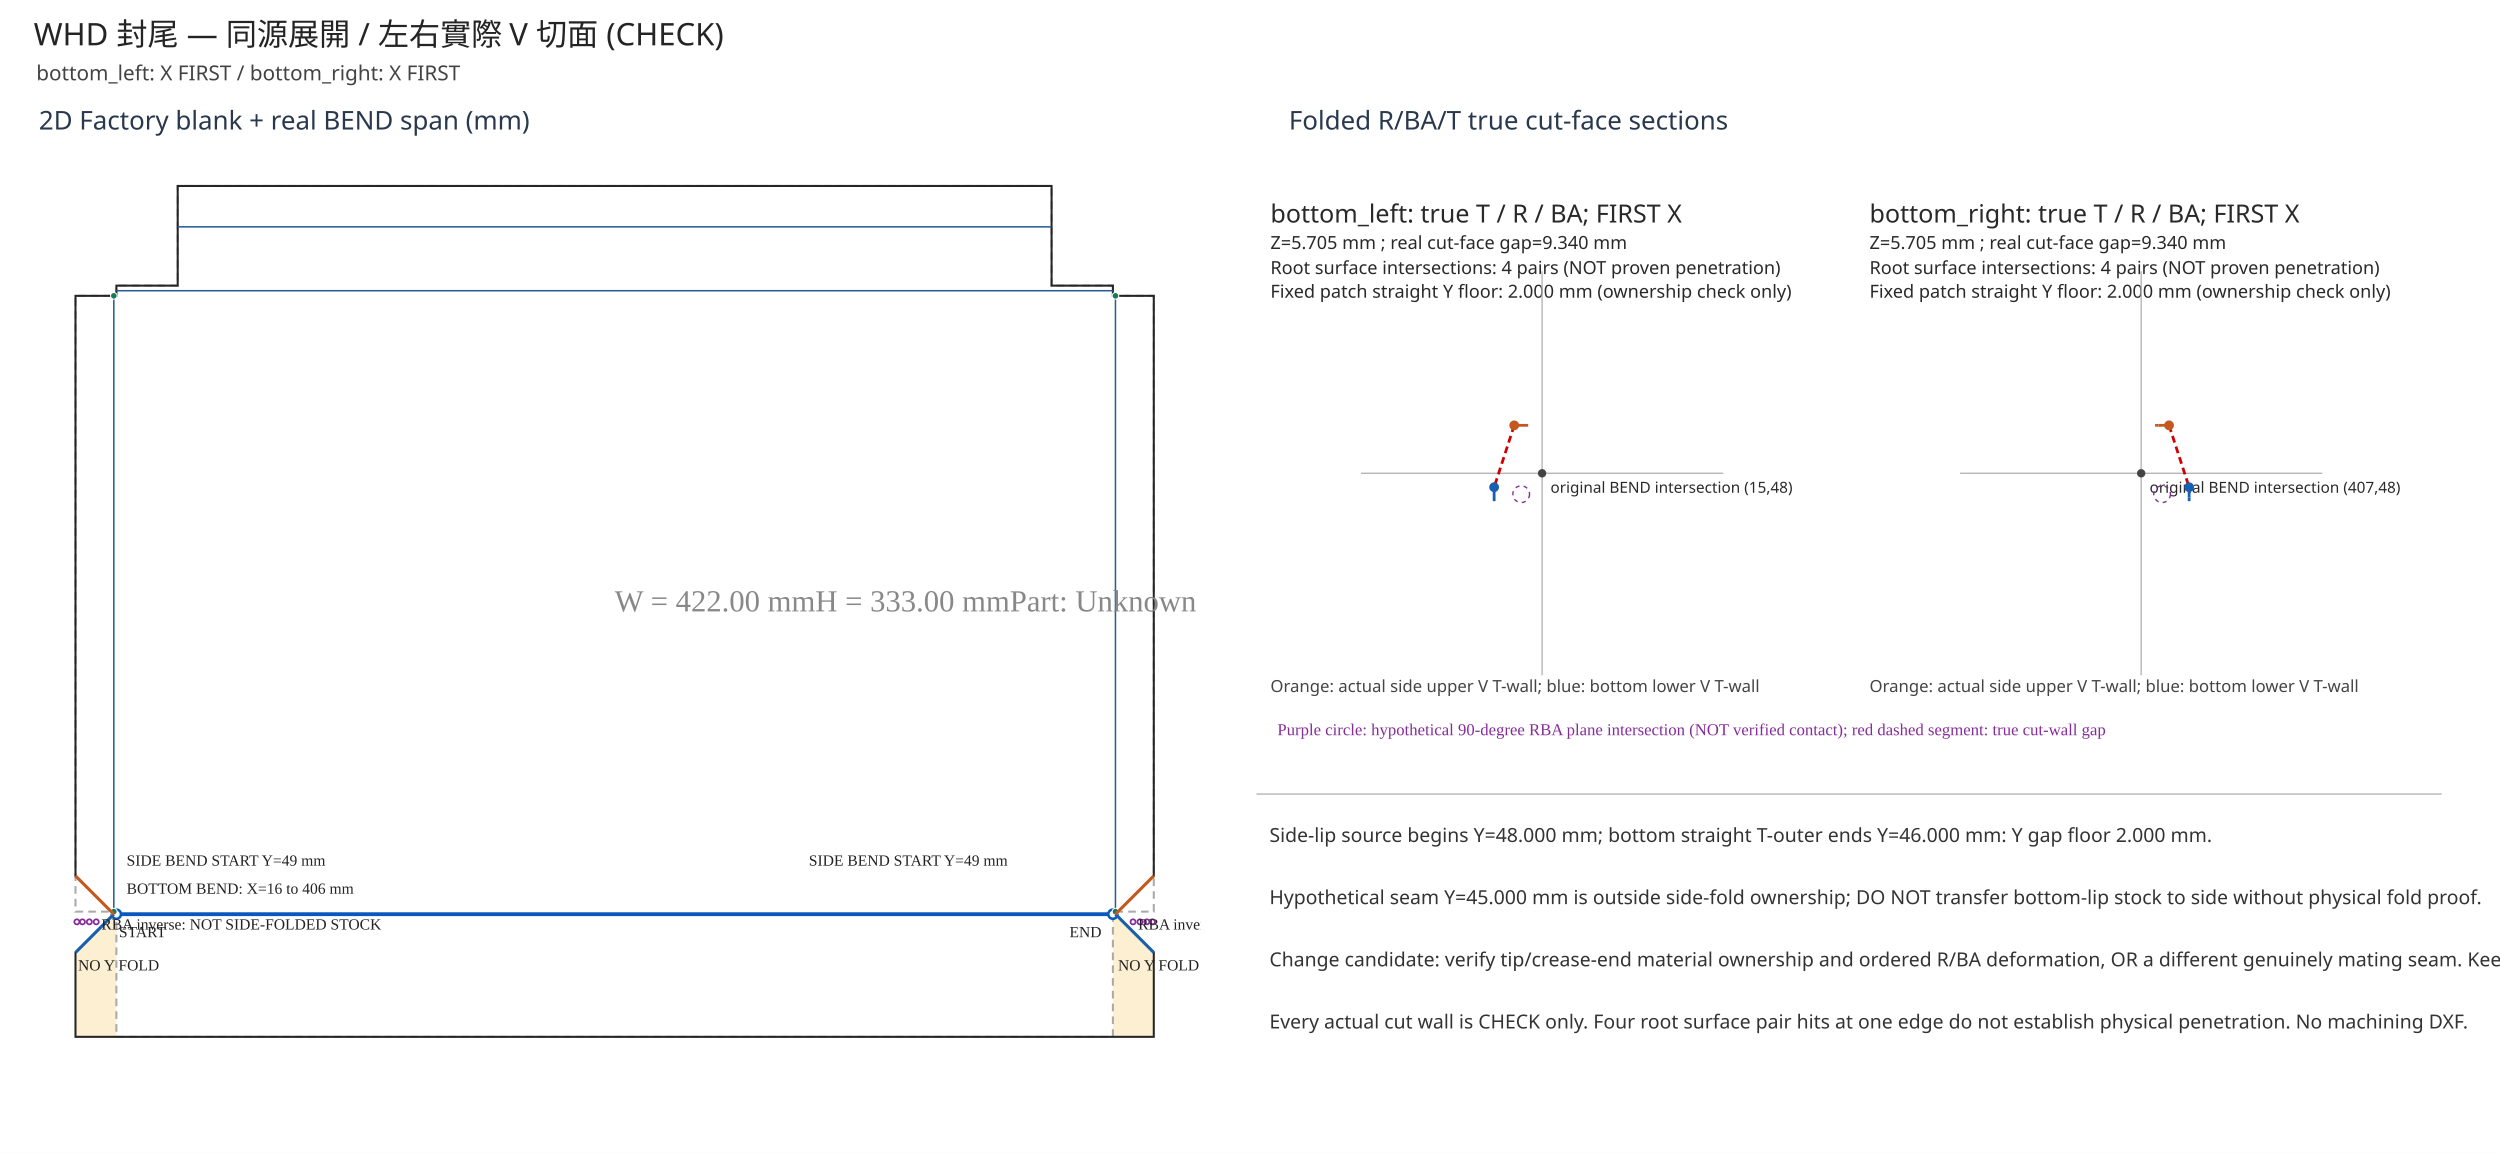
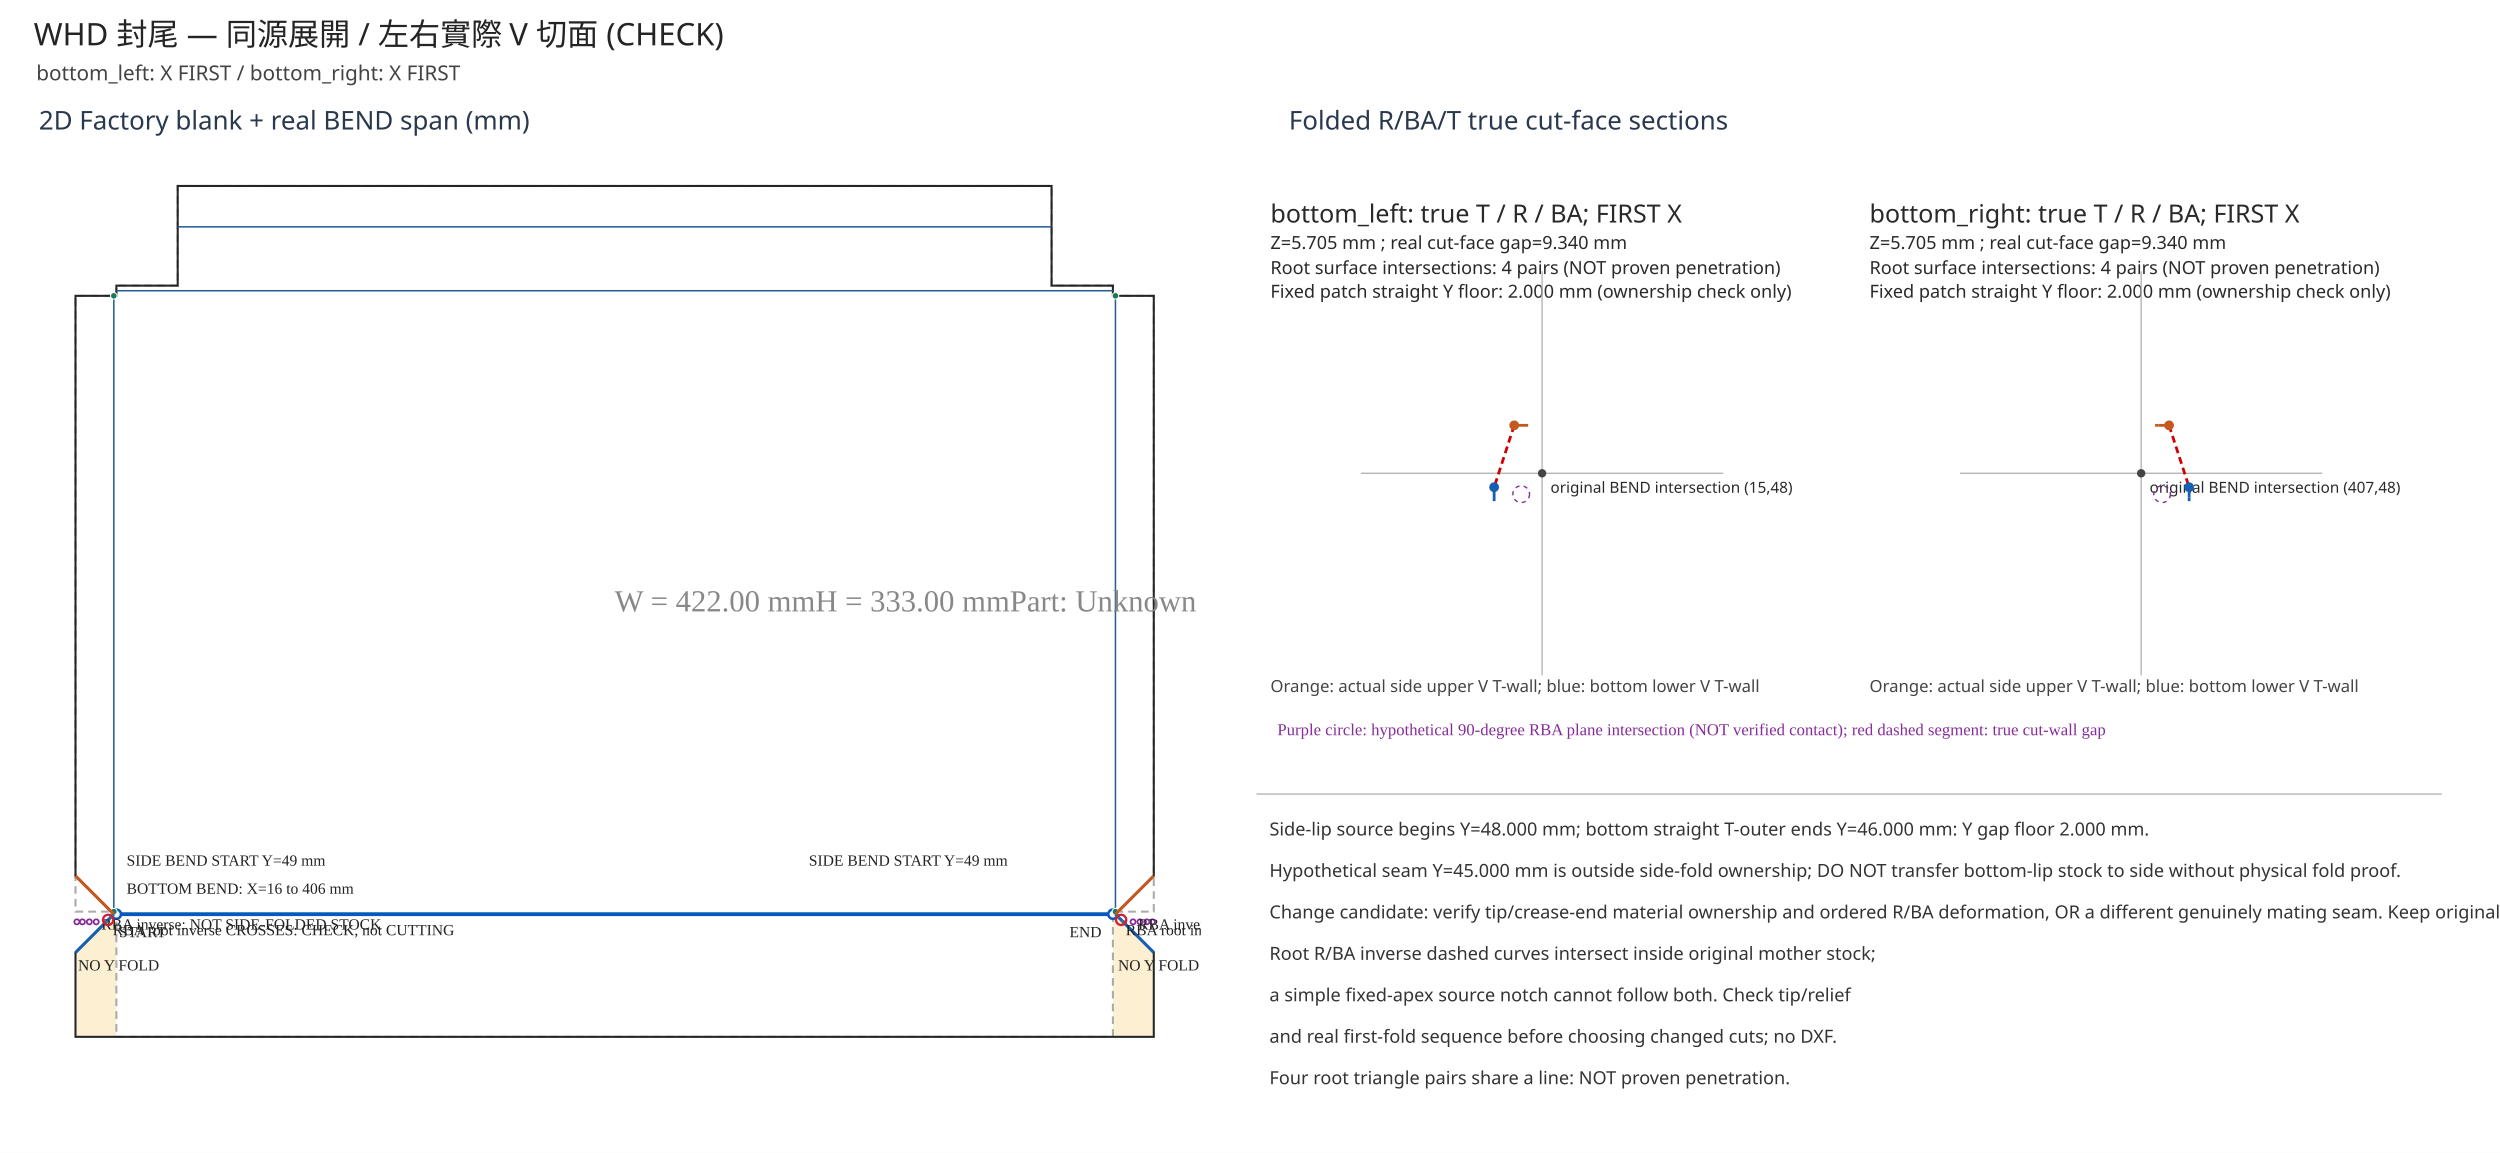
<svg xmlns="http://www.w3.org/2000/svg" viewBox="0 0 1930 890" width="1930" height="890">
  <rect width="100%" height="100%" fill="white" />
  <text x="26" y="35" font-family="sans-serif" font-size="24" fill="#242424">WHD 封尾 — 同源展開 / 左右實際 V 切面 (CHECK)</text>
  <text x="28" y="62" font-family="sans-serif" font-size="16" fill="#434343">bottom_left: X FIRST / bottom_right: X FIRST</text>
  <text x="30" y="100" font-family="sans-serif" font-size="20" fill="#29384d">2D Factory blank + real BEND span (mm)</text>
  <text x="995" y="100" font-family="sans-serif" font-size="20" fill="#29384d">Folded R/BA/T true cut-face sections</text>
  <svg x="22" y="112" width="905" height="720" viewBox="-16.000 -16.000 454.000 365.000">
    <rect width="100%" height="100%" fill="white" />
    <g transform="translate(0,333) scale(1,-1)">
      <path d="M 0,33 L 15,48 L 16,48 L 16,0 L 0,0 L 0,33 Z" fill="#f5cc72" fill-opacity="0.32" stroke="none" />
      <path d="M 422,33 L 422,0 L 406,0 L 406,48 L 407,48 L 422,33 Z" fill="#f5cc72" fill-opacity="0.32" stroke="none" />
      <path d="M 16,0 L 406,0 L 406,49 L 422,49 L 422,290 L 406,290 L 406,294 L 382,294 L 382,333 L 40,333 L 40,294 L 16,294 L 16,290 L 0,290 L 0,49 L 16,49 L 16,0 Z" stroke="#AAAAAA" stroke-width="0.8" fill="none" stroke-dasharray="3,2" />
      <path d="M 0,0 L 0,33 L 15,48 L 0,63 L 0,290 L 16,290 L 16,294 L 40,294 L 40,333 L 382,333 L 382,294 L 406,294 L 406,290 L 422,290 L 422,63 L 407,48 L 422,33 L 422,0 L 406,0 L 16,0 L 0,0 Z" stroke="#252525" stroke-width="0.8" fill="none" />
      <line x1="15" y1="49" x2="15" y2="290" stroke="#275C94" stroke-width="0.6" />
      <line x1="407" y1="49" x2="407" y2="290" stroke="#275C94" stroke-width="0.6" />
      <line x1="16" y1="48" x2="406" y2="48" stroke="#275C94" stroke-width="0.6" />
      <line x1="16" y1="292" x2="406" y2="292" stroke="#275C94" stroke-width="0.6" />
      <line x1="40" y1="317" x2="382" y2="317" stroke="#275C94" stroke-width="0.6" />
      <text transform="translate(211,166.5) scale(1,-1)" font-size="12.0" fill="#888888">W = 422.00 mm
H = 333.00 mm
Part: Unknown Tail
CornerType: manual</text>
      <line x1="16" y1="48" x2="406" y2="48" stroke="#0859bd" stroke-width="1.5" />
      <circle cx="16" cy="48" r="1.8" fill="white" stroke="#0859bd" stroke-width="1" />
      <circle cx="406" cy="48" r="1.8" fill="white" stroke="#0859bd" stroke-width="1" />
      <text transform="translate(20,56) scale(1,-1)" font-size="6.1" fill="#222">BOTTOM BEND: X=16 to 406 mm</text>
      <text transform="translate(17,39) scale(1,-1)" font-size="6.1" fill="#222">START</text>
      <text transform="translate(389,39) scale(1,-1)" font-size="6.1" fill="#222">END</text>
      <text transform="translate(1,26) scale(1,-1)" font-size="6.1" fill="#222">NO Y FOLD</text>
      <text transform="translate(408,26) scale(1,-1)" font-size="6.1" fill="#222">NO Y FOLD</text>
      <circle cx="15" cy="49" r="1.3" fill="#177957" stroke="white" stroke-width="0.4" />
      <circle cx="15" cy="290" r="1.3" fill="#177957" stroke="white" stroke-width="0.4" />
      <text transform="translate(20,67) scale(1,-1)" font-size="6.1" fill="#222">SIDE BEND START Y=49 mm</text>
      <circle cx="407" cy="49" r="1.3" fill="#177957" stroke="white" stroke-width="0.4" />
      <circle cx="407" cy="290" r="1.3" fill="#177957" stroke="white" stroke-width="0.4" />
      <text transform="translate(287,67) scale(1,-1)" font-size="6.1" fill="#222">SIDE BEND START Y=49 mm</text>
      <line x1="15" y1="48" x2="0" y2="33" stroke="#175fb1" stroke-width="1.2" />
      <line x1="15" y1="48" x2="0" y2="63" stroke="#c35920" stroke-width="1.2" />
      <line x1="407" y1="48" x2="422" y2="33" stroke="#175fb1" stroke-width="1.2" />
      <line x1="407" y1="48" x2="422" y2="63" stroke="#c35920" stroke-width="1.2" />
      <circle cx="8.116" cy="45" r="1.0" fill="none" stroke="#862c99" stroke-width="0.7" />
      <circle cx="5.411" cy="45" r="1.0" fill="none" stroke="#862c99" stroke-width="0.7" />
      <circle cx="2.705" cy="45" r="1.0" fill="none" stroke="#862c99" stroke-width="0.7" />
      <circle cx="0.541" cy="45" r="1.0" fill="none" stroke="#862c99" stroke-width="0.7" />
      <text transform="translate(10.11626,42) scale(1,-1)" font-size="6.1" fill="#222">RBA inverse: NOT SIDE-FOLDED STOCK</text>
+       <path d="M 15,48 L 14.935,47.926 L 14.869,47.853 L 14.804,47.779 L 14.739,47.706 L 14.674,47.633 L 14.608,47.56 L 14.543,47.487 L 14.478,47.415 L 14.412,47.343 L 14.347,47.271 L 14.282,47.2 L 14.217,47.129 L 14.151,47.059 L 14.086,46.989 L 14.021,46.92 L 13.955,46.852 L 13.89,46.784 L 13.825,46.717 L 13.76,46.651 L 13.694,46.586 L 13.629,46.521 L 13.564,46.458 L 13.498,46.395 L 13.433,46.333 L 13.368,46.273 L 13.303,46.213 L 13.237,46.154 L 13.172,46.097 L 13.107,46.04 L 13.041,45.985 L 12.976,45.931 L 12.911,45.879 L 12.846,45.827 L 12.78,45.777 L 12.715,45.728 L 12.65,45.681 L 12.584,45.635 L 12.519,45.59 L 12.454,45.547 L 12.389,45.506 L 12.323,45.465 L 12.258,45.427 L 12.193,45.39 L 12.127,45.354 L 12.062,45.32 L 11.997,45.288 L 11.932,45.257 L 11.866,45.228 L 11.801,45.201 L 11.736,45.175 L 11.67,45.151 L 11.605,45.129 L 11.54,45.109 L 11.475,45.09 L 11.409,45.073 L 11.344,45.058 L 11.279,45.044 L 11.213,45.032 L 11.148,45.023 L 11.083,45.014 L 11.018,45.008 L 10.952,45.004 L 10.887,45.001 L 10.822,45" fill="none" stroke="#862c99" stroke-width="0.8" stroke-dasharray="2,1.5" />
+       <path d="M 15,48 L 14.926,47.935 L 14.853,47.869 L 14.779,47.804 L 14.706,47.739 L 14.633,47.674 L 14.56,47.608 L 14.487,47.543 L 14.415,47.478 L 14.343,47.412 L 14.271,47.347 L 14.2,47.282 L 14.129,47.217 L 14.059,47.151 L 13.989,47.086 L 13.92,47.021 L 13.852,46.955 L 13.784,46.89 L 13.717,46.825 L 13.651,46.76 L 13.586,46.694 L 13.521,46.629 L 13.458,46.564 L 13.395,46.498 L 13.333,46.433 L 13.273,46.368 L 13.213,46.303 L 13.154,46.237 L 13.097,46.172 L 13.04,46.107 L 12.985,46.041 L 12.931,45.976 L 12.879,45.911 L 12.827,45.846 L 12.777,45.78 L 12.728,45.715 L 12.681,45.65 L 12.635,45.584 L 12.59,45.519 L 12.547,45.454 L 12.506,45.389 L 12.465,45.323 L 12.427,45.258 L 12.39,45.193 L 12.354,45.127 L 12.32,45.062 L 12.288,44.997 L 12.257,44.932 L 12.228,44.866 L 12.201,44.801 L 12.175,44.736 L 12.151,44.67 L 12.129,44.605 L 12.109,44.54 L 12.09,44.475 L 12.073,44.409 L 12.058,44.344 L 12.044,44.279 L 12.032,44.213 L 12.023,44.148 L 12.014,44.083 L 12.008,44.018 L 12.004,43.952 L 12.001,43.887 L 12,43.822" fill="none" stroke="#1e8b87" stroke-width="0.8" stroke-dasharray="2,1.5" />
+       <circle cx="12.768" cy="45.768" r="2.0" fill="none" stroke="#cf203a" stroke-width="0.9" />
+       <text transform="translate(14.56793,39.76793) scale(1,-1)" font-size="6.1" fill="#222">RBA root inverse CROSSES: CHECK, not CUTTING</text>
      <circle cx="413.884" cy="45" r="1.0" fill="none" stroke="#862c99" stroke-width="0.7" />
      <circle cx="416.589" cy="45" r="1.0" fill="none" stroke="#862c99" stroke-width="0.7" />
      <circle cx="419.295" cy="45" r="1.0" fill="none" stroke="#862c99" stroke-width="0.7" />
      <circle cx="421.459" cy="45" r="1.0" fill="none" stroke="#862c99" stroke-width="0.7" />
      <text transform="translate(415.8837,42) scale(1,-1)" font-size="6.1" fill="#222">RBA inverse: NOT SIDE-FOLDED STOCK</text>
+       <path d="M 407,48 L 407.065,47.926 L 407.131,47.853 L 407.196,47.779 L 407.261,47.706 L 407.326,47.633 L 407.392,47.56 L 407.457,47.487 L 407.522,47.415 L 407.588,47.343 L 407.653,47.271 L 407.718,47.2 L 407.783,47.129 L 407.849,47.059 L 407.914,46.989 L 407.979,46.92 L 408.045,46.852 L 408.11,46.784 L 408.175,46.717 L 408.24,46.651 L 408.306,46.586 L 408.371,46.521 L 408.436,46.458 L 408.502,46.395 L 408.567,46.333 L 408.632,46.273 L 408.697,46.213 L 408.763,46.154 L 408.828,46.097 L 408.893,46.04 L 408.959,45.985 L 409.024,45.931 L 409.089,45.879 L 409.154,45.827 L 409.22,45.777 L 409.285,45.728 L 409.35,45.681 L 409.416,45.635 L 409.481,45.59 L 409.546,45.547 L 409.611,45.506 L 409.677,45.465 L 409.742,45.427 L 409.807,45.39 L 409.873,45.354 L 409.938,45.32 L 410.003,45.288 L 410.068,45.257 L 410.134,45.228 L 410.199,45.201 L 410.264,45.175 L 410.33,45.151 L 410.395,45.129 L 410.46,45.109 L 410.525,45.09 L 410.591,45.073 L 410.656,45.058 L 410.721,45.044 L 410.787,45.032 L 410.852,45.023 L 410.917,45.014 L 410.982,45.008 L 411.048,45.004 L 411.113,45.001 L 411.178,45" fill="none" stroke="#862c99" stroke-width="0.8" stroke-dasharray="2,1.5" />
+       <path d="M 407,48 L 407.074,47.935 L 407.147,47.869 L 407.221,47.804 L 407.294,47.739 L 407.367,47.674 L 407.44,47.608 L 407.513,47.543 L 407.585,47.478 L 407.657,47.412 L 407.729,47.347 L 407.8,47.282 L 407.871,47.217 L 407.941,47.151 L 408.011,47.086 L 408.08,47.021 L 408.148,46.955 L 408.216,46.89 L 408.283,46.825 L 408.349,46.76 L 408.414,46.694 L 408.479,46.629 L 408.542,46.564 L 408.605,46.498 L 408.667,46.433 L 408.727,46.368 L 408.787,46.303 L 408.846,46.237 L 408.903,46.172 L 408.96,46.107 L 409.015,46.041 L 409.069,45.976 L 409.121,45.911 L 409.173,45.846 L 409.223,45.78 L 409.272,45.715 L 409.319,45.65 L 409.365,45.584 L 409.41,45.519 L 409.453,45.454 L 409.494,45.389 L 409.535,45.323 L 409.573,45.258 L 409.61,45.193 L 409.646,45.127 L 409.68,45.062 L 409.712,44.997 L 409.743,44.932 L 409.772,44.866 L 409.799,44.801 L 409.825,44.736 L 409.849,44.67 L 409.871,44.605 L 409.891,44.54 L 409.91,44.475 L 409.927,44.409 L 409.942,44.344 L 409.956,44.279 L 409.968,44.213 L 409.977,44.148 L 409.986,44.083 L 409.992,44.018 L 409.996,43.952 L 409.999,43.887 L 410,43.822" fill="none" stroke="#1e8b87" stroke-width="0.8" stroke-dasharray="2,1.5" />
+       <circle cx="409.232" cy="45.768" r="2.0" fill="none" stroke="#cf203a" stroke-width="0.9" />
+       <text transform="translate(411.0321,39.76793) scale(1,-1)" font-size="6.1" fill="#222">RBA root inverse CROSSES: CHECK, not CUTTING</text>
    </g>
  </svg>
  <svg x="970" y="130" width="925" height="460" viewBox="0 0 860 410">
    <rect width="100%" height="100%" fill="white" />
    <g font-family="sans-serif" font-size="13" fill="#292929">
      <text x="10" y="30" font-size="18">bottom_left: true T / R / BA; FIRST X</text>
      <text x="10" y="49">Z=5.705 mm ; real cut-face gap=9.340 mm</text>
      <text x="10" y="67">Root surface intersections: 4 pairs (NOT proven penetration)</text>
      <text x="10" y="84">Fixed patch straight Y floor: 2.000 mm (ownership check only)</text>
      <line x1="75" y1="210" x2="335" y2="210" stroke="#b6b6b6" />
      <line x1="205" y1="65" x2="205" y2="355" stroke="#b6b6b6" />
      <circle cx="205" cy="210" r="3" fill="#444" />
      <text x="211" y="224" font-size="11">original BEND intersection (15,48)</text>
    </g>
    <path d="M 195,175.581 L 187.5,175.581" stroke="#c35920" stroke-width="2" fill="none" />
    <path d="M 187.5,175.581 L 185,175.581" stroke="#c35920" stroke-width="2" fill="none" />
    <path d="M 170.581,220 L 170.581,222.5" stroke="#175fb1" stroke-width="2" fill="none" />
    <path d="M 170.581,222.5 L 170.581,230" stroke="#175fb1" stroke-width="2" fill="none" />
    <line x1="185" y1="175.581" x2="170.581" y2="220" stroke="#d00000" stroke-width="2" stroke-dasharray="5,3" />
    <circle cx="185" cy="175.581" r="3.5" fill="#c35920" />
    <circle cx="170.581" cy="220" r="3.5" fill="#175fb1" />
    <circle cx="190" cy="225" r="6" stroke="#862c99" fill="none" stroke-dasharray="3,3" />
    <text x="10" y="367" font-family="sans-serif" font-size="12" fill="#444">Orange: actual side upper V T-wall; blue: bottom lower V T-wall</text>
    <g font-family="sans-serif" font-size="13" fill="#292929">
      <text x="440" y="30" font-size="18">bottom_right: true T / R / BA; FIRST X</text>
      <text x="440" y="49">Z=5.705 mm ; real cut-face gap=9.340 mm</text>
      <text x="440" y="67">Root surface intersections: 4 pairs (NOT proven penetration)</text>
      <text x="440" y="84">Fixed patch straight Y floor: 2.000 mm (ownership check only)</text>
      <line x1="505" y1="210" x2="765" y2="210" stroke="#b6b6b6" />
      <line x1="635" y1="65" x2="635" y2="355" stroke="#b6b6b6" />
      <circle cx="635" cy="210" r="3" fill="#444" />
      <text x="641" y="224" font-size="11">original BEND intersection (407,48)</text>
    </g>
    <path d="M 645,175.581 L 647.5,175.581" stroke="#c35920" stroke-width="2" fill="none" />
    <path d="M 647.5,175.581 L 655,175.581" stroke="#c35920" stroke-width="2" fill="none" />
    <path d="M 669.419,220 L 669.419,227.5" stroke="#175fb1" stroke-width="2" fill="none" />
    <path d="M 669.419,227.5 L 669.419,230" stroke="#175fb1" stroke-width="2" fill="none" />
    <line x1="655" y1="175.581" x2="669.419" y2="220" stroke="#d00000" stroke-width="2" stroke-dasharray="5,3" />
    <circle cx="655" cy="175.581" r="3.5" fill="#c35920" />
    <circle cx="669.419" cy="220" r="3.5" fill="#175fb1" />
    <circle cx="650" cy="225" r="6" stroke="#862c99" fill="none" stroke-dasharray="3,3" />
    <text x="440" y="367" font-family="sans-serif" font-size="12" fill="#444">Orange: actual side upper V T-wall; blue: bottom lower V T-wall</text>
    <text x="15" y="398" font-size="12" fill="#862c99">Purple circle: hypothetical 90-degree RBA plane intersection (NOT verified contact); red dashed segment: true cut-wall gap</text>
  </svg>
  <line x1="970" y1="613" x2="1885" y2="613" stroke="#b0b0b0" stroke-width="1" />
-   <text x="980" y="650" font-family="sans-serif" font-size="15" fill="#333">Side-lip source begins Y=48.000 mm; bottom straight T-outer ends Y=46.000 mm: Y gap floor 2.000 mm.</text>
-   <text x="980" y="698" font-family="sans-serif" font-size="15" fill="#333">Hypothetical seam Y=45.000 mm is outside side-fold ownership; DO NOT transfer bottom-lip stock to side without physical fold proof.</text>
-   <text x="980" y="746" font-family="sans-serif" font-size="15" fill="#333">Change candidate: verify tip/crease-end material ownership and ordered R/BA deformation, OR a different genuinely mating seam. Keep original 15/15/48, side openings, apexes, holes, BEND.</text>
-   <text x="980" y="794" font-family="sans-serif" font-size="15" fill="#333">Every actual cut wall is CHECK only. Four root surface pair hits at one edge do not establish physical penetration. No machining DXF.</text>
+   <text x="980" y="645" font-family="sans-serif" font-size="14" fill="#333">Side-lip source begins Y=48.000 mm; bottom straight T-outer ends Y=46.000 mm: Y gap floor 2.000 mm.</text>
+   <text x="980" y="677" font-family="sans-serif" font-size="14" fill="#333">Hypothetical seam Y=45.000 mm is outside side-fold ownership; DO NOT transfer bottom-lip stock to side without physical fold proof.</text>
+   <text x="980" y="709" font-family="sans-serif" font-size="14" fill="#333">Change candidate: verify tip/crease-end material ownership and ordered R/BA deformation, OR a different genuinely mating seam. Keep original 15/15/48, side openings, apexes, holes, BEND.</text>
+   <text x="980" y="741" font-family="sans-serif" font-size="14" fill="#333">Root R/BA inverse dashed curves intersect inside original mother stock;</text>
+   <text x="980" y="773" font-family="sans-serif" font-size="14" fill="#333">a simple fixed-apex source notch cannot follow both. Check tip/relief</text>
+   <text x="980" y="805" font-family="sans-serif" font-size="14" fill="#333">and real first-fold sequence before choosing changed cuts; no DXF.</text>
+   <text x="980" y="837" font-family="sans-serif" font-size="14" fill="#333">Four root triangle pairs share a line: NOT proven penetration.</text>
</svg>
